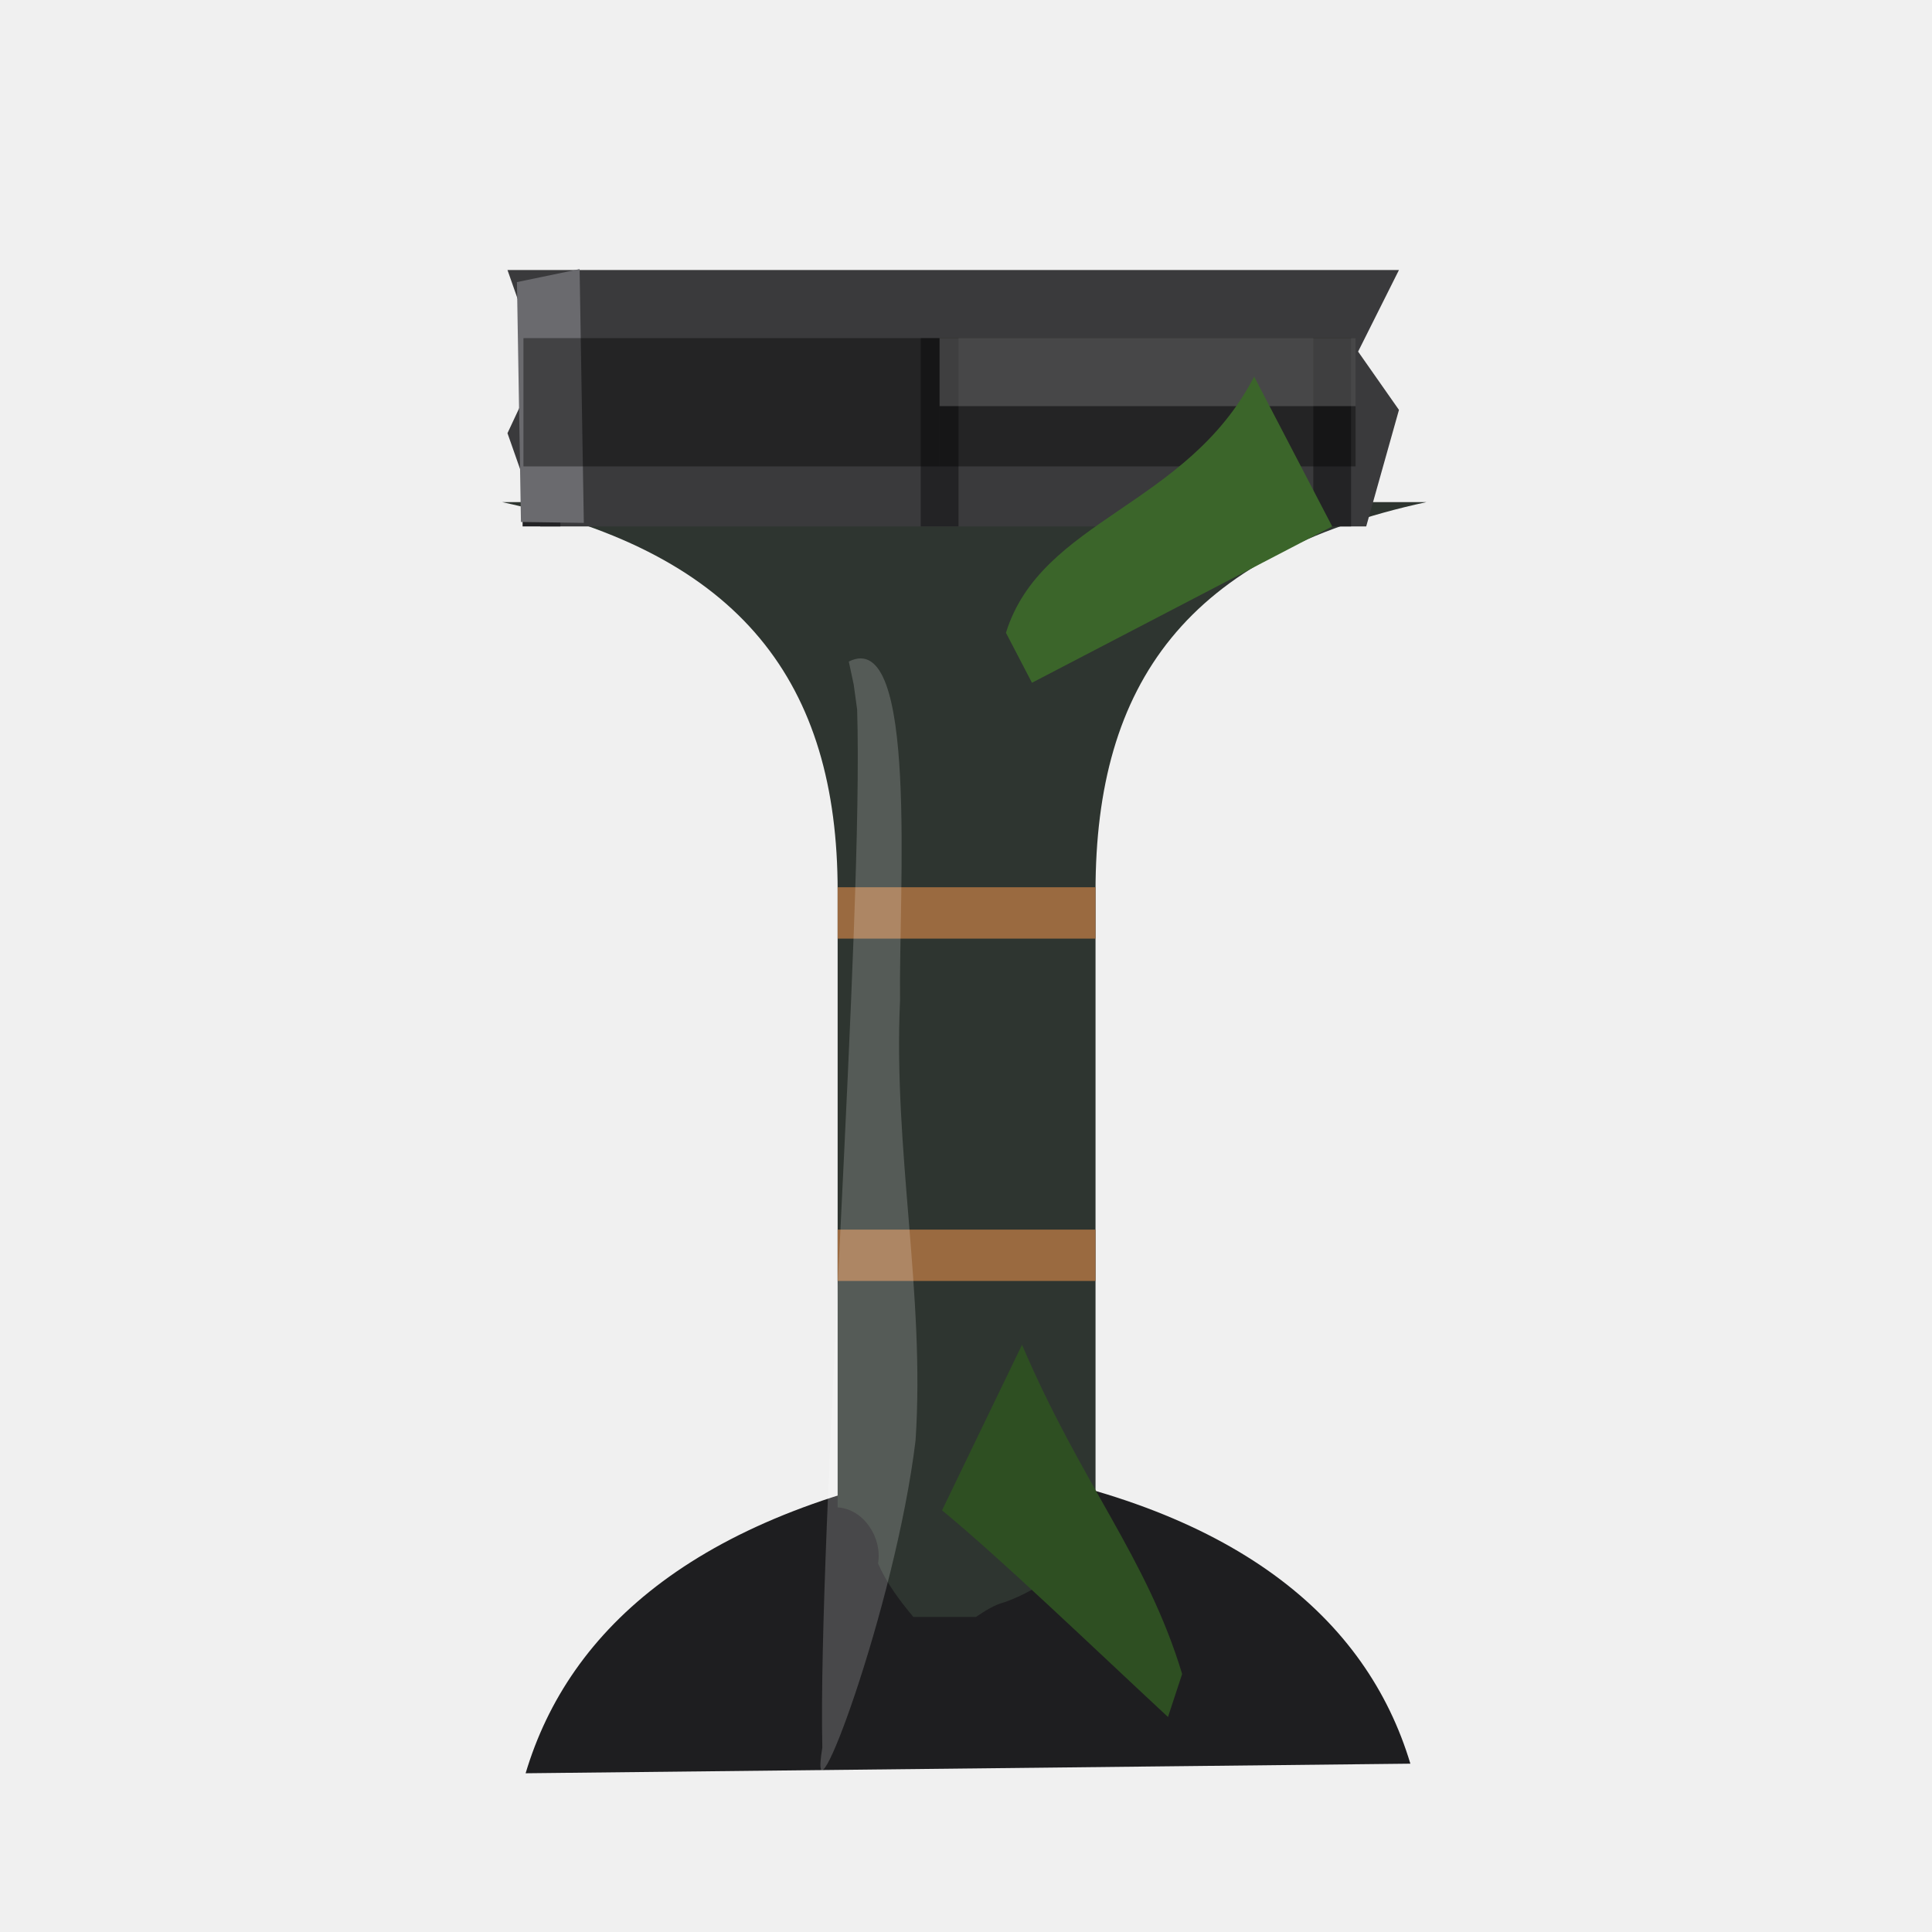
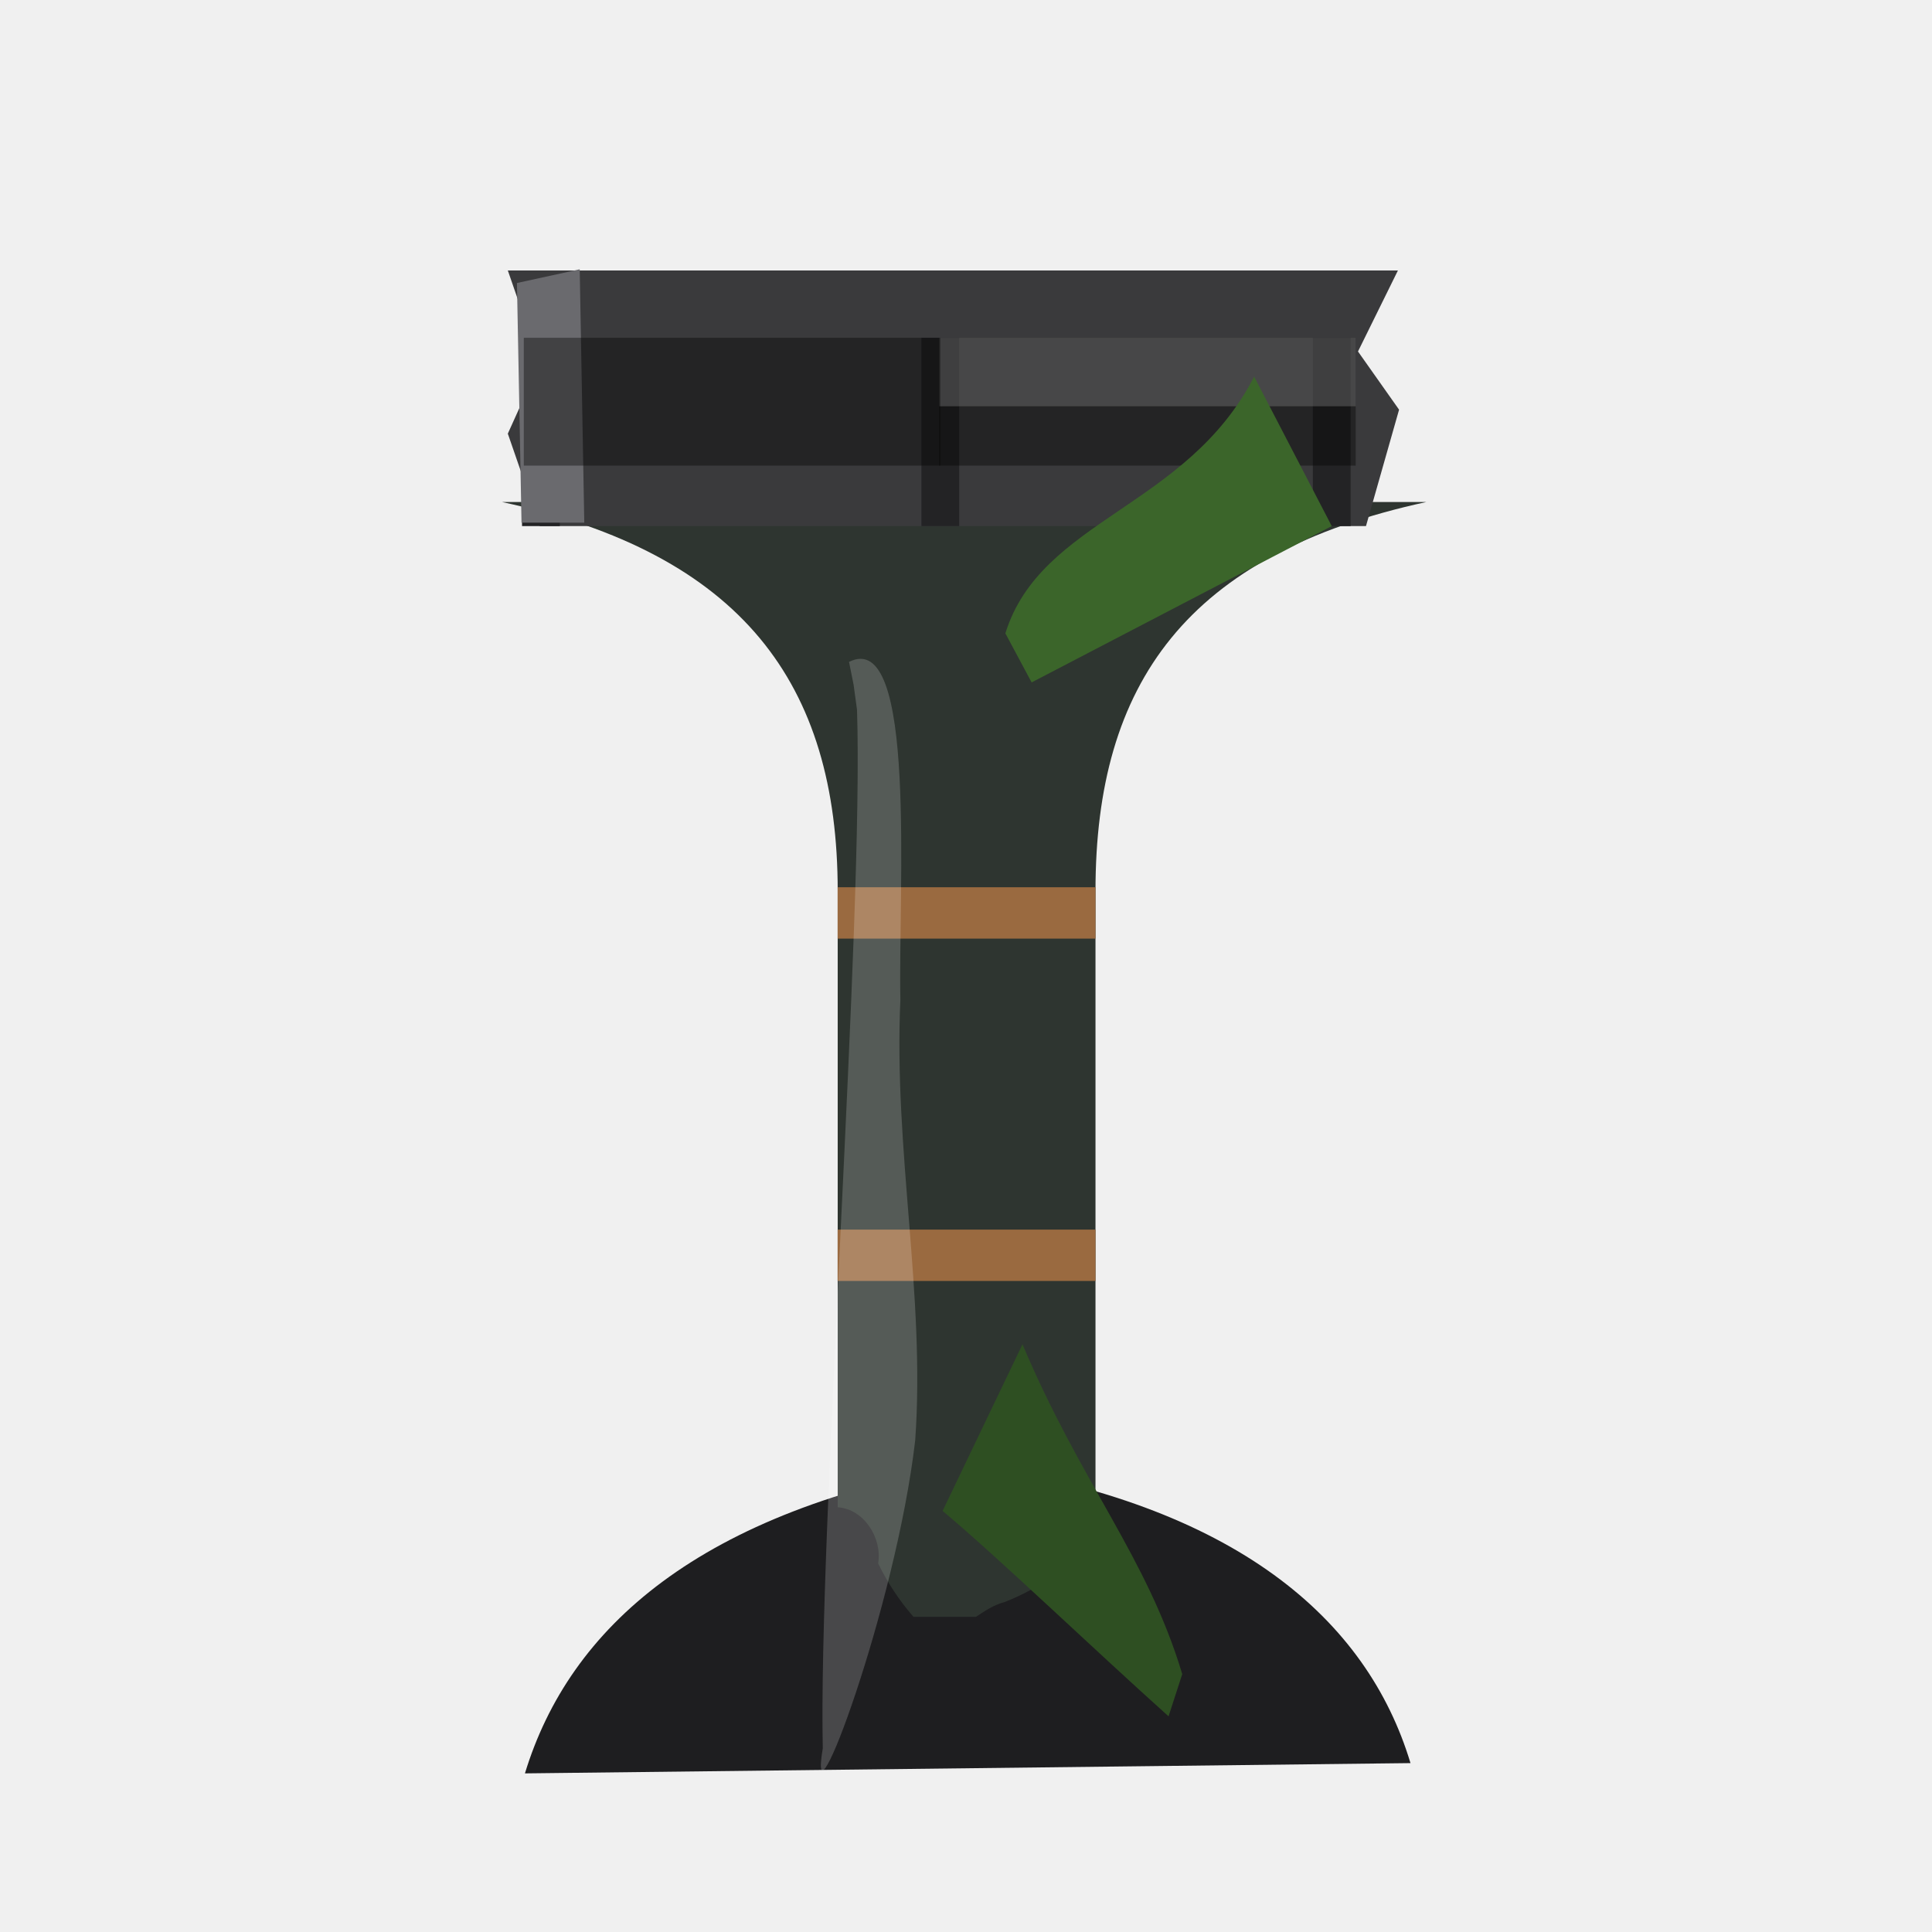
- <svg xmlns="http://www.w3.org/2000/svg" width="64" height="64" viewBox="0 0 16.93 16.93" version="1.1" id="svg18">
-   <path d="m 4.606,15.539 c 0.381,-1.276 1.525,-2.305 3.902,-2.712 2.326,0.356 3.47,1.361 3.851,2.628 z" id="path2" style="fill:#1e1e20;stroke-width:0.899" />
-   <path style="fill:#2e3530;stroke-width:4.029" d="M 16.633 16.633 C 24.571 18.351 27.748 22.645 27.748 29.516 L 27.748 49.934 C 28.628 49.991 29.233 50.957 29.086 51.791 C 29.371 52.447 29.8 53.017 30.256 53.564 L 32.328 53.564 C 32.633 53.361 32.939 53.16 33.281 53.074 C 34.468 52.652 35.457 51.842 36.291 50.914 L 36.291 29.516 C 36.291 22.645 39.315 18.351 47.254 16.633 L 16.633 16.633 z " transform="scale(0.2645312)" id="path4" />
-   <defs id="defs22" />
-   <path d="M7.34 13.0 V8.4 C8.0 9.2 8.9 8.8 9.6 9.6 V13.0 Z" fill="#5c7a34" id="path6" style="fill:#000000;fill-opacity:0" />
-   <path d="M7.34 8.0 H9.6 M7.34 11.0 H9.6" stroke="#9a6a40" stroke-width="0.45" fill="none" id="path10" />
-   <path d="m 4.447,2.366 h 7.812 l -0.358,0.715 0.358,0.511 -0.287,1.021 H 4.734 L 4.447,3.796 4.734,3.183 Z" id="path12" style="fill:#3a3a3c;stroke-width:0.856" />
-   <path d="m 4.745,2.963 v 1.65 m 3.489,-1.65 v 1.65 m 3.44,-1.65 v 1.65" id="path16" style="fill:none;stroke:#232325;stroke-width:0.331" />
-   <path d="m 5.079,2.358 0.037,2.224 -0.551,-0.008 -0.035,-2.102 z" id="path14" style="fill:#6a6a6e;stroke-width:0.452" />
-   <path d="M 10.359,14.669 C 10.049,13.643 9.478,13.008 8.956,11.784 L 8.255,13.235 c 0.512,0.421 1.313,1.191 1.98,1.811 z" id="path8-3" style="fill:#2e4f22;fill-opacity:1;stroke-width:1.043" />
-   <path style="fill:#ffffff;fill-opacity:0.188;stroke:none;stroke-width:0.185px;stroke-linecap:butt;stroke-linejoin:miter;stroke-opacity:1" d="M 7.438,5.797 C 8.049,5.492 7.875,7.803 7.887,8.765 7.827,10.079 8.108,11.346 8.023,12.622 7.846,14.088 7.066,16.163 7.206,15.314 7.166,13.474 7.569,8.054 7.511,6.217 L 7.481,5.999 Z" id="path840" />
-   <rect style="opacity:1;fill:#000000;fill-opacity:0.382;stroke:none;stroke-width:0.302;stroke-miterlimit:4;stroke-dasharray:none;stroke-opacity:1" id="rect883-0-4" width="3.646" height="1.124" x="8.233" y="2.963" />
-   <rect style="opacity:1;fill:#7b7b7b;fill-opacity:0.409;stroke:none;stroke-width:0.22;stroke-miterlimit:4;stroke-dasharray:none;stroke-opacity:1" id="rect883-9" width="3.646" height="0.596" x="8.233" y="2.963" />
-   <rect style="opacity:1;fill:#000000;fill-opacity:0.382;stroke:none;stroke-width:0.302;stroke-miterlimit:4;stroke-dasharray:none;stroke-opacity:1" id="rect883-0-4-0" width="3.646" height="1.124" x="4.587" y="2.963" />
-   <path d="M 8.815,5.545 C 9.125,4.549 10.4,4.441 10.99,3.3 l 0.684,1.313 -2.631,1.37 z" id="path8" style="fill:#3b652a;fill-opacity:1;stroke-width:1.273" />
+ <svg xmlns="http://www.w3.org/2000/svg" width="64" height="64" viewBox="0 0 16.93 16.93">
+   <path d="M4.6 15.54c.39-1.28 1.53-2.3 3.9-2.71 2.33.35 3.48 1.36 3.86 2.62z" style="fill:#1e1e20;stroke-width:.899" />
+   <path d="M16.63 16.63c7.94 1.72 11.12 6.01 11.12 12.89v20.41c.88.06 1.48 1.03 1.34 1.86a8 8 0 0 0 1.17 1.77h2.07c.3-.2.6-.4.95-.49a7.5 7.5 0 0 0 3.01-2.16v-21.4c0-6.87 3.03-11.16 10.96-12.88z" style="fill:#2e3530;stroke-width:4.029" transform="scale(.26453)" />
+   <path fill="none" d="M7.34 13V8.4c.66.8 1.56.4 2.26 1.2V13Z" style="fill:#000;fill-opacity:0" />
+   <path fill="none" stroke="#9a6a40" stroke-width=".45" d="M7.34 8H9.6m-2.26 3H9.6" />
+   <path d="M4.45 2.37h7.8l-.35.71.36.51-.29 1.02H4.73l-.28-.81.28-.62Z" style="fill:#3a3a3c;stroke-width:.856" />
+   <path d="M4.74 2.96v1.65m3.5-1.65v1.65m3.43-1.65v1.65" style="fill:none;stroke:#232325;stroke-width:.331" />
+   <path d="m5.08 2.36.04 2.22h-.55l-.04-2.1z" style="fill:#6a6a6e;stroke-width:.452" />
+   <path d="M10.36 14.67c-.31-1.03-.88-1.66-1.4-2.89l-.7 1.46c.5.42 1.3 1.19 1.98 1.8z" style="fill:#2e4f22;fill-opacity:1;stroke-width:1.043" />
+   <path d="M7.44 5.8c.6-.3.43 2 .45 2.96-.06 1.32.22 2.59.13 3.86-.17 1.47-.95 3.54-.81 2.7-.04-1.85.36-7.27.3-9.1L7.48 6Z" style="fill:#fff;fill-opacity:.188;stroke:none;stroke-width:.185px;stroke-linecap:butt;stroke-linejoin:miter;stroke-opacity:1" />
+   <path d="M8.23 2.96h3.65v1.12H8.23z" style="opacity:1;fill:#000;fill-opacity:.382;stroke:none;stroke-width:.302;stroke-miterlimit:4;stroke-dasharray:none;stroke-opacity:1" />
+   <path d="M8.23 2.96h3.65v.6H8.23z" style="opacity:1;fill:#7b7b7b;fill-opacity:.409;stroke:none;stroke-width:.22;stroke-miterlimit:4;stroke-dasharray:none;stroke-opacity:1" />
+   <path d="M4.59 2.96h3.65v1.12H4.59z" style="opacity:1;fill:#000;fill-opacity:.382;stroke:none;stroke-width:.302;stroke-miterlimit:4;stroke-dasharray:none;stroke-opacity:1" />
+   <path d="M8.81 5.55c.31-1 1.59-1.1 2.18-2.25l.68 1.31-2.63 1.37z" style="fill:#3b652a;fill-opacity:1;stroke-width:1.273" />
</svg>
